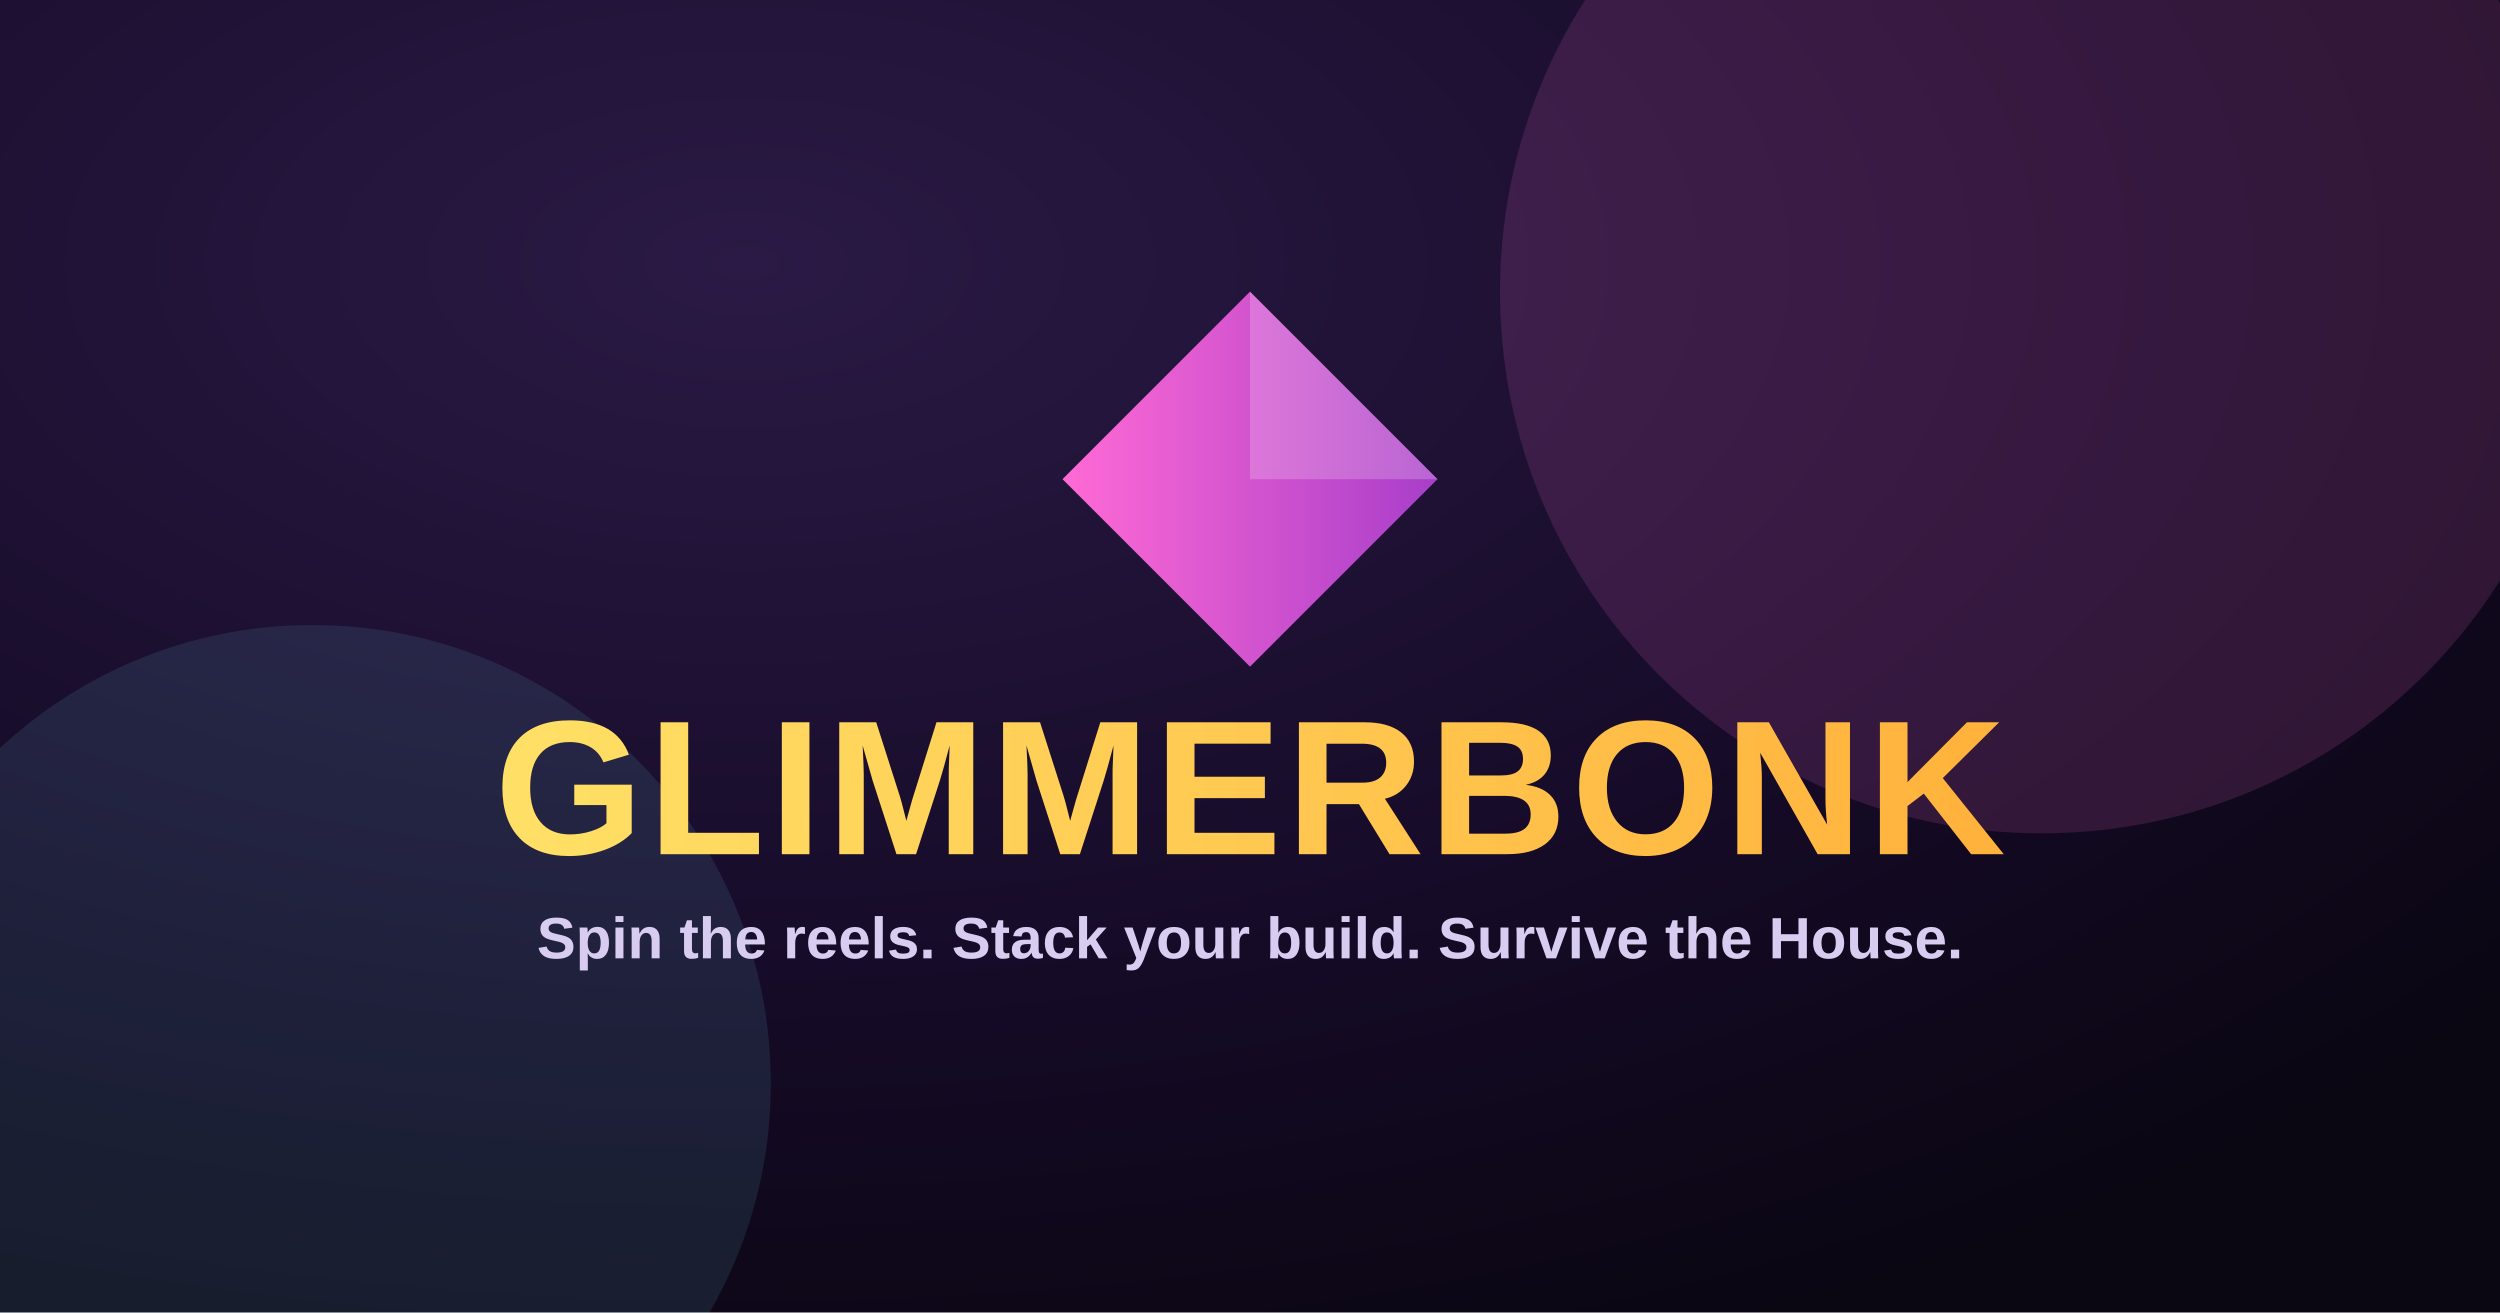
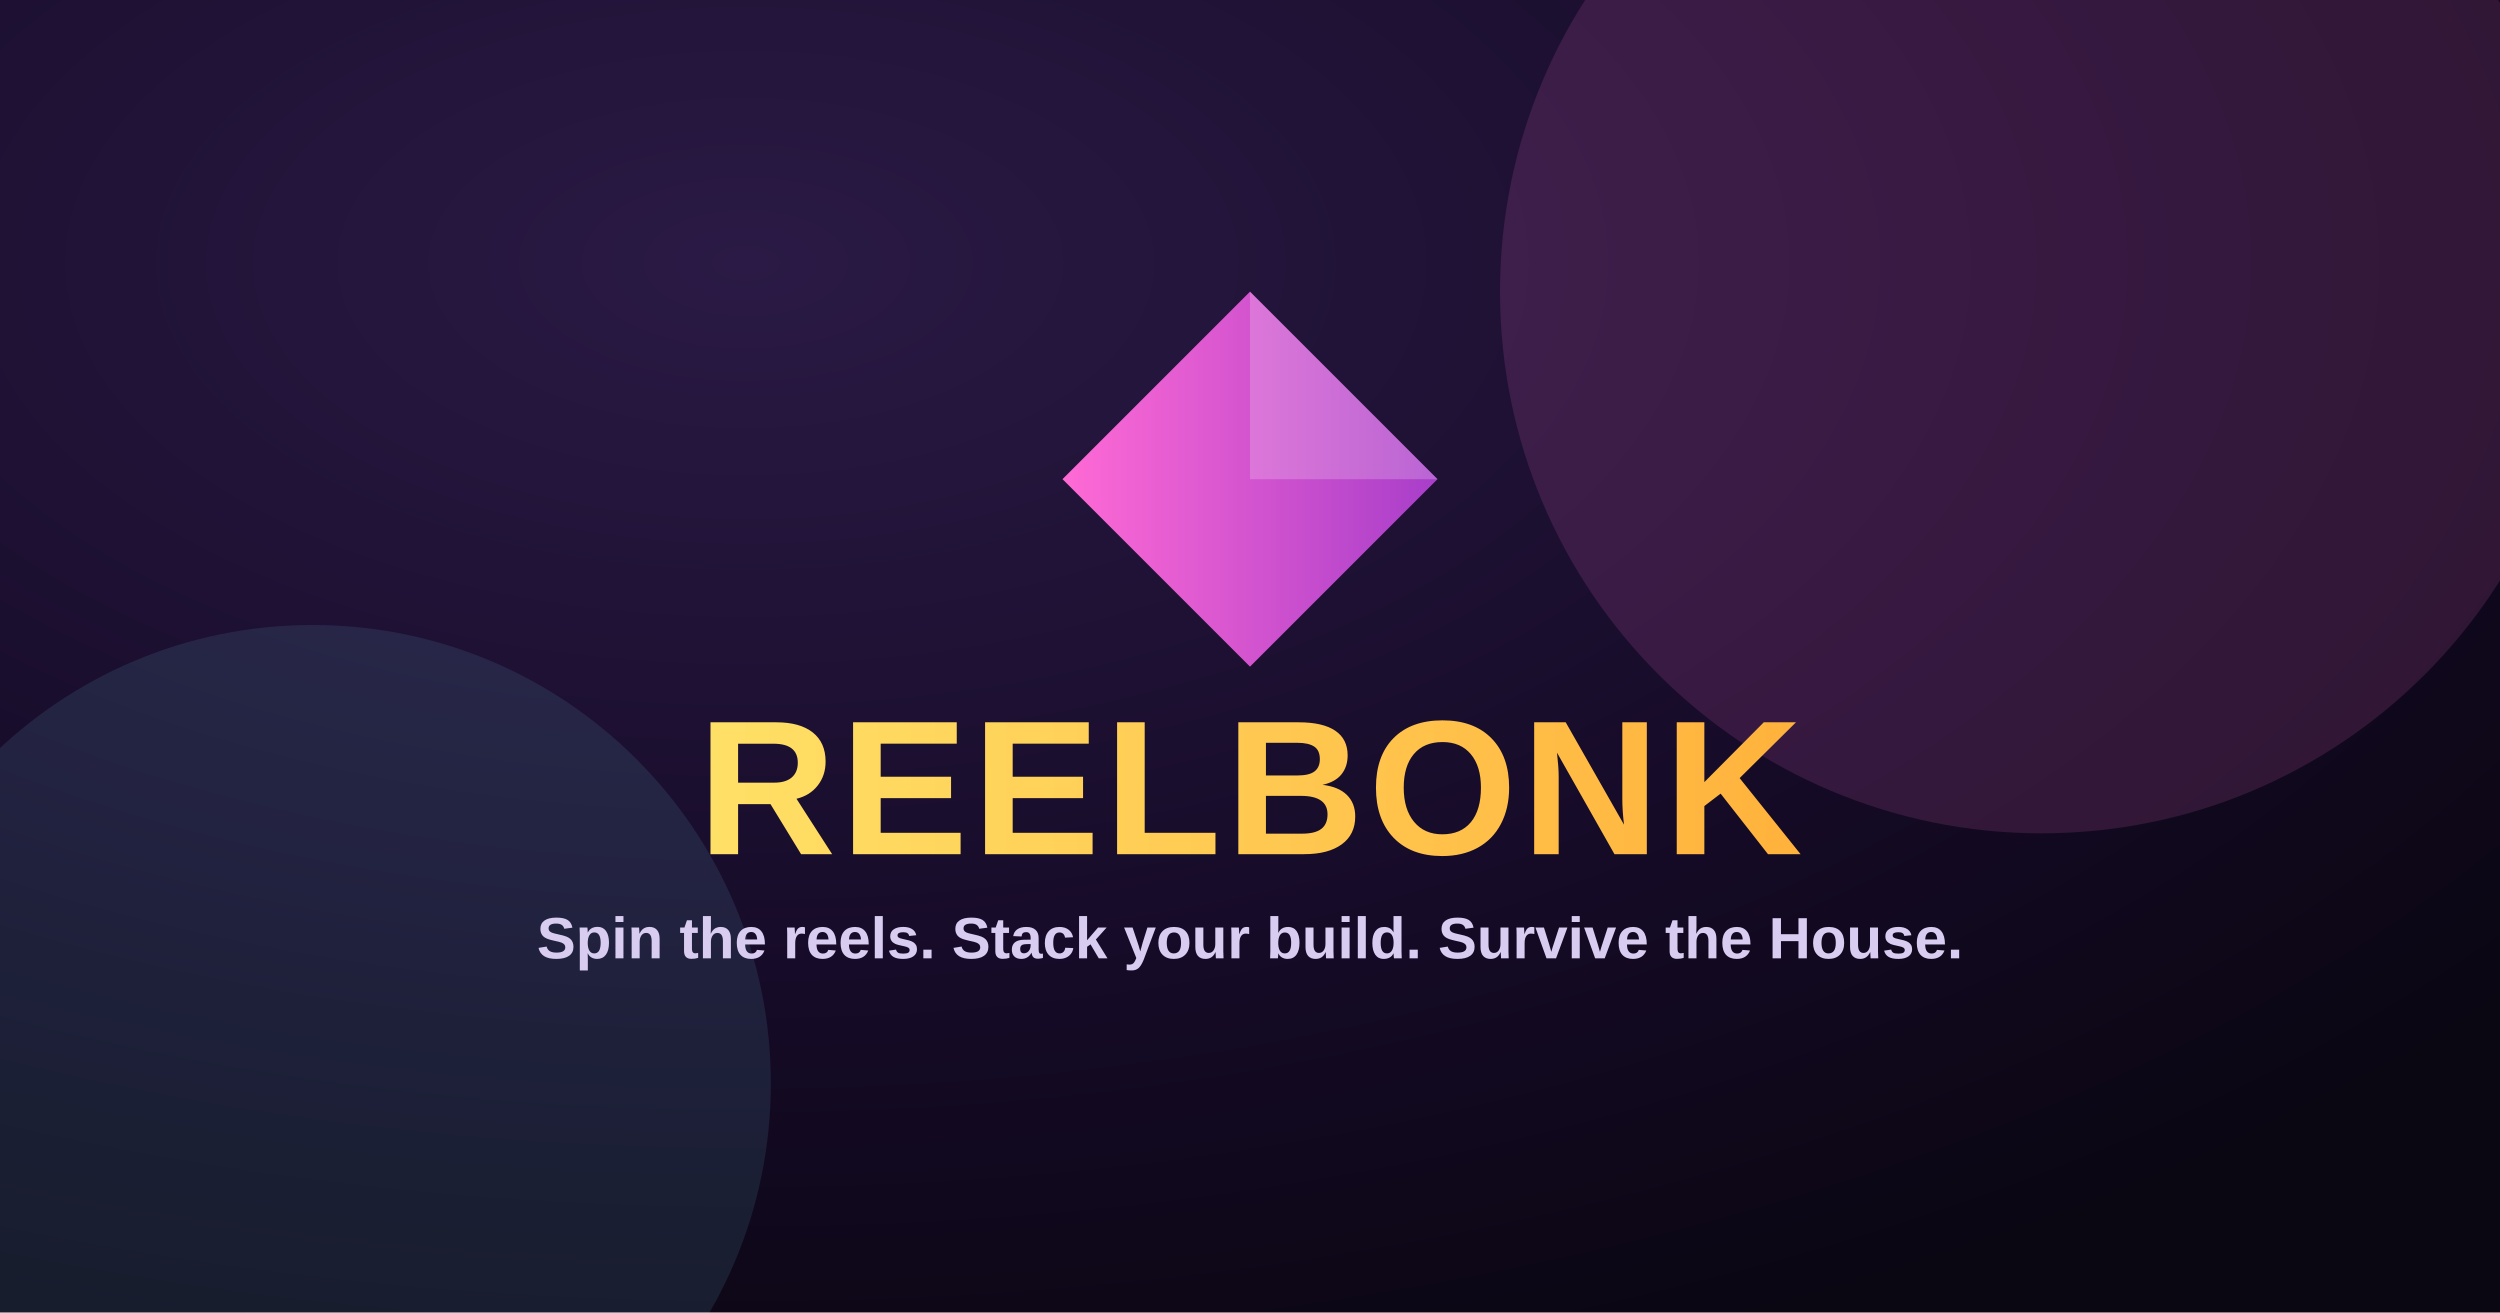
<svg xmlns="http://www.w3.org/2000/svg" viewBox="0 0 1200 630">
  <defs>
    <radialGradient id="bg" cx="30%" cy="20%" r="90%">
      <stop offset="0%" stop-color="#2a1a45" />
      <stop offset="60%" stop-color="#160b28" />
      <stop offset="100%" stop-color="#0a0612" />
    </radialGradient>
    <linearGradient id="gold" x1="0" y1="0" x2="1" y2="0">
      <stop offset="0%" stop-color="#ffe066" />
      <stop offset="100%" stop-color="#ffb23c" />
    </linearGradient>
    <linearGradient id="mag" x1="0" y1="0" x2="1" y2="0">
      <stop offset="0%" stop-color="#ff6ad5" />
      <stop offset="100%" stop-color="#a83ec9" />
    </linearGradient>
  </defs>
  <rect width="1200" height="630" fill="url(#bg)" />
  <circle cx="980" cy="140" r="260" fill="#ff6ad5" opacity="0.14" />
  <circle cx="150" cy="520" r="220" fill="#7fe8ff" opacity="0.10" />
  <g transform="translate(600,230)">
    <path d="M0 -90 L90 0 L0 90 L-90 0 Z" fill="url(#mag)" />
    <path d="M0 -90 L90 0 L0 0 Z" fill="#ffffff33" />
  </g>
-   <text x="600" y="410" font-family="Arial, sans-serif" font-weight="900" font-size="92" text-anchor="middle" fill="url(#gold)" letter-spacing="2">GLIMMERBONK</text>
+   <text x="600" y="410" font-family="Arial, sans-serif" font-weight="900" font-size="92" text-anchor="middle" fill="url(#gold)" letter-spacing="2">REELBONK</text>
  <text x="600" y="460" font-family="Arial, sans-serif" font-weight="600" font-size="28" text-anchor="middle" fill="#d8cdf0">Spin the reels. Stack your build. Survive the House.</text>
</svg>
